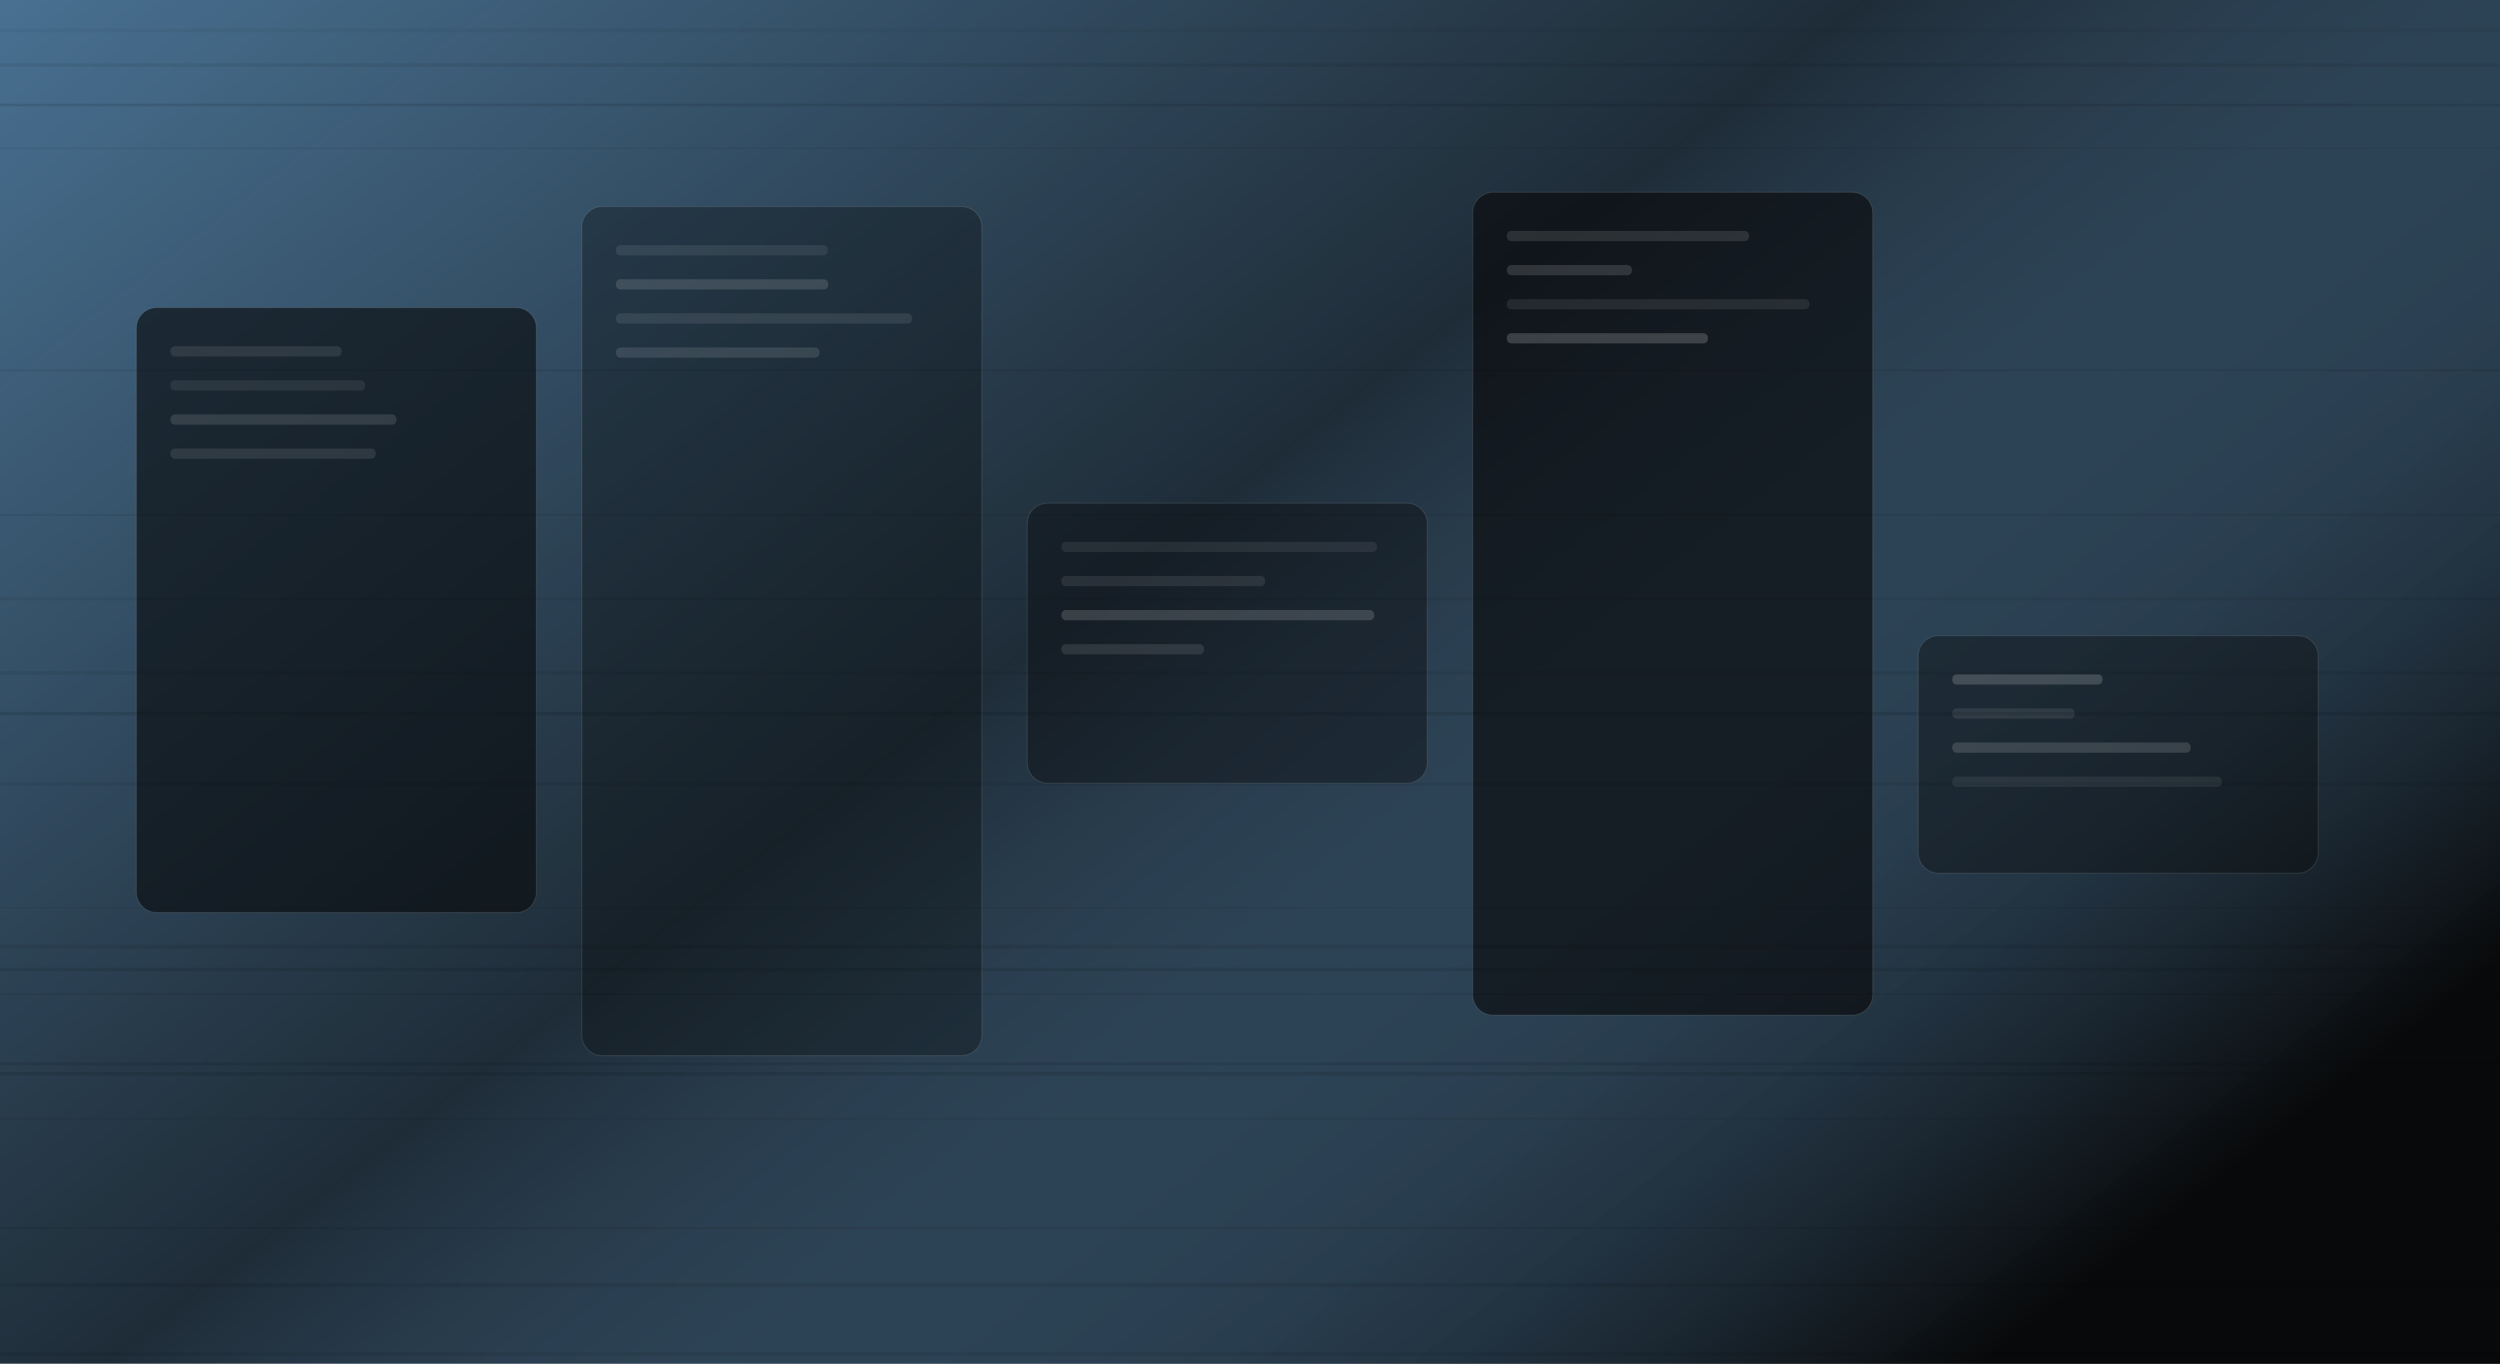
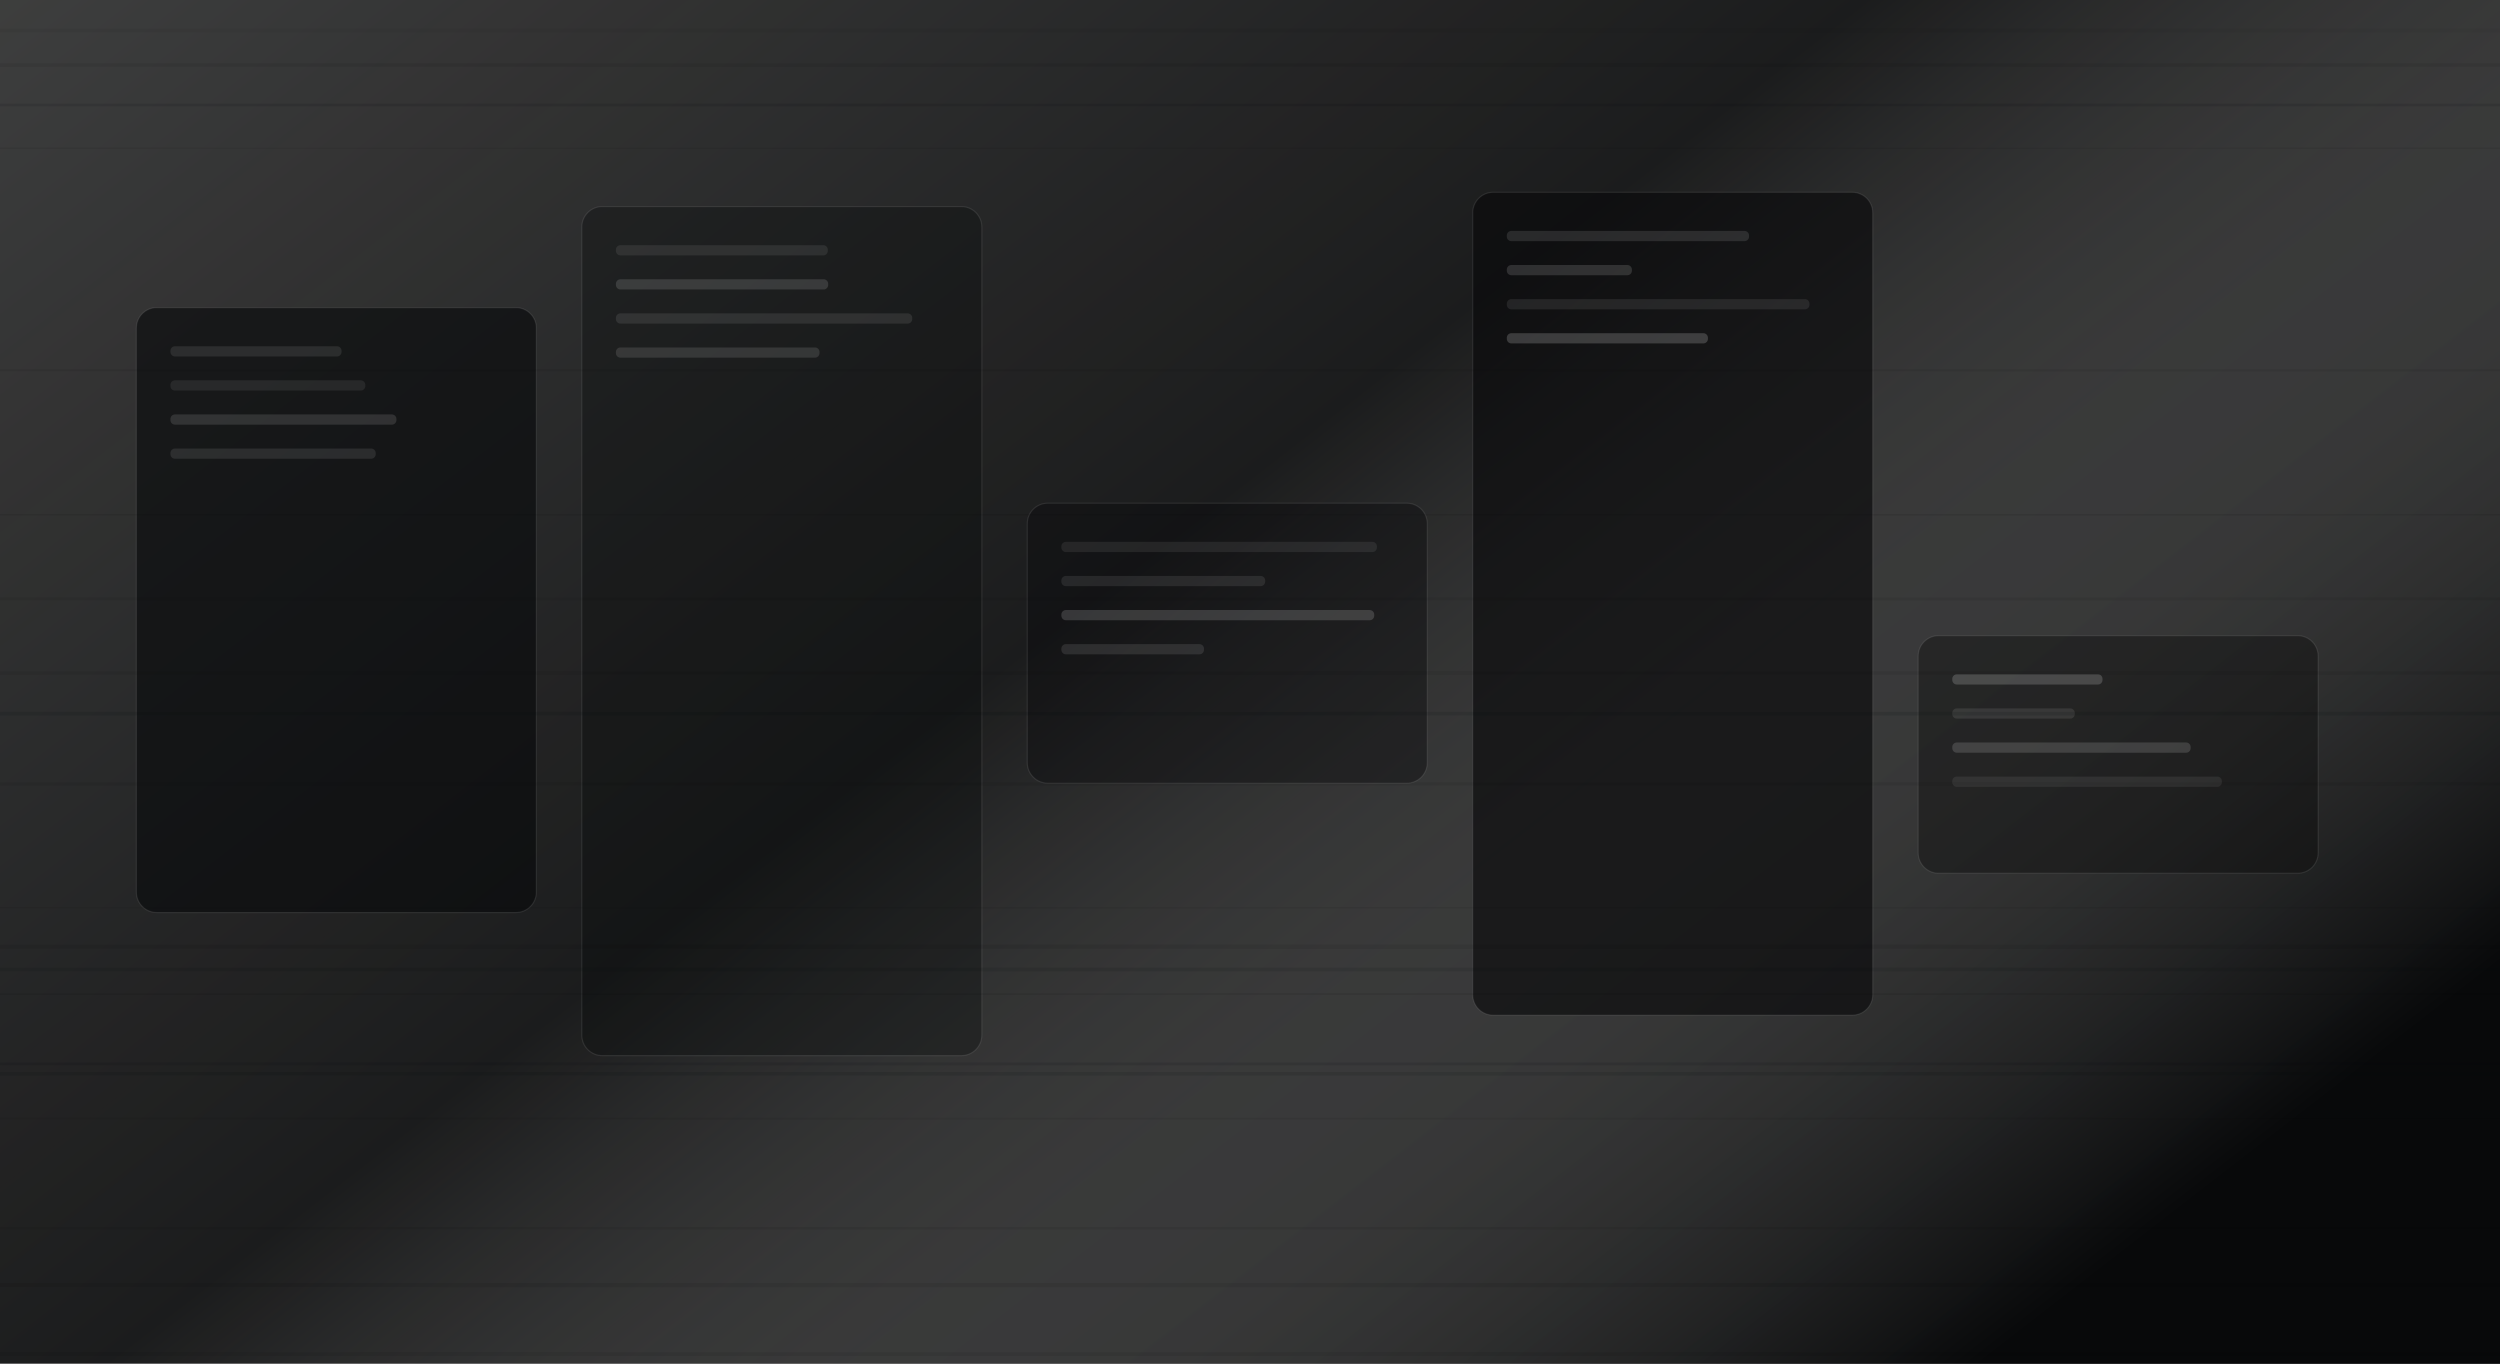
<svg xmlns="http://www.w3.org/2000/svg" viewBox="0 0 2200 1200" width="2200" height="1200" role="img">
  <defs>
    <linearGradient id="bg1" x1="0" y1="0" x2="1" y2="0.7">
-       <stop offset="0" stop-color="#7cc4ff" stop-opacity="0.55" />
-       <stop offset="0.5" stop-color="#7cc4ff" stop-opacity="0.18" />
+       <stop offset="0" stop-color="#b6b5b2" stop-opacity="0.3" />
+       <stop offset="0.5" stop-color="#b6b5b2" stop-opacity="0.1" />
      <stop offset="1" stop-color="#08090a" stop-opacity="1" />
    </linearGradient>
    <clipPath id="bc1">
      <rect width="2200" height="1200" />
    </clipPath>
  </defs>
  <g clip-path="url(#bc1)">
    <rect width="2200" height="1200" fill="#0a0b0c" />
    <rect width="2200" height="1200" fill="url(#bg1)" />
    <rect x="120" y="270.697" width="352" height="532.344" rx="18" fill="#08090a" fill-opacity="0.611" stroke="rgba(255,255,255,0.09)" />
    <rect x="150" y="304.697" width="150.571" height="9" rx="4" fill="rgba(255,255,255,0.093)" />
    <rect x="150" y="334.697" width="171.471" height="9" rx="4" fill="rgba(255,255,255,0.076)" />
    <rect x="150" y="364.697" width="198.856" height="9" rx="4" fill="rgba(255,255,255,0.12)" />
    <rect x="150" y="394.697" width="180.622" height="9" rx="4" fill="rgba(255,255,255,0.097)" />
    <rect x="512" y="181.756" width="352" height="747.201" rx="18" fill="#08090a" fill-opacity="0.341" stroke="rgba(255,255,255,0.09)" />
    <rect x="542" y="215.756" width="186.478" height="9" rx="4" fill="rgba(255,255,255,0.08)" />
    <rect x="542" y="245.756" width="186.792" height="9" rx="4" fill="rgba(255,255,255,0.131)" />
    <rect x="542" y="275.756" width="260.75" height="9" rx="4" fill="rgba(255,255,255,0.091)" />
    <rect x="542" y="305.756" width="179.184" height="9" rx="4" fill="rgba(255,255,255,0.117)" />
    <rect x="904" y="442.822" width="352" height="246.367" rx="18" fill="#08090a" fill-opacity="0.412" stroke="rgba(255,255,255,0.09)" />
    <rect x="934" y="476.822" width="277.699" height="9" rx="4" fill="rgba(255,255,255,0.078)" />
    <rect x="934" y="506.822" width="179.356" height="9" rx="4" fill="rgba(255,255,255,0.087)" />
    <rect x="934" y="536.822" width="275.317" height="9" rx="4" fill="rgba(255,255,255,0.153)" />
    <rect x="934" y="566.822" width="125.5" height="9" rx="4" fill="rgba(255,255,255,0.102)" />
    <rect x="1296" y="169.211" width="352" height="724.135" rx="18" fill="#08090a" fill-opacity="0.634" stroke="rgba(255,255,255,0.09)" />
    <rect x="1326" y="203.211" width="213.161" height="9" rx="4" fill="rgba(255,255,255,0.11)" />
    <rect x="1326" y="233.211" width="110.079" height="9" rx="4" fill="rgba(255,255,255,0.133)" />
    <rect x="1326" y="263.211" width="266.321" height="9" rx="4" fill="rgba(255,255,255,0.084)" />
    <rect x="1326" y="293.211" width="176.966" height="9" rx="4" fill="rgba(255,255,255,0.176)" />
    <rect x="1688" y="559.389" width="352" height="209.08" rx="18" fill="#08090a" fill-opacity="0.394" stroke="rgba(255,255,255,0.09)" />
    <rect x="1718" y="593.389" width="132.202" height="9" rx="4" fill="rgba(255,255,255,0.168)" />
    <rect x="1718" y="623.389" width="107.809" height="9" rx="4" fill="rgba(255,255,255,0.093)" />
    <rect x="1718" y="653.389" width="209.77" height="9" rx="4" fill="rgba(255,255,255,0.144)" />
    <rect x="1718" y="683.389" width="237.241" height="9" rx="4" fill="rgba(255,255,255,0.073)" />
    <line x1="0" y1="57.25" x2="2200" y2="57.25" stroke="#08090a" stroke-opacity="0.071" stroke-width="3.108" />
    <line x1="0" y1="944.932" x2="2200" y2="944.932" stroke="#08090a" stroke-opacity="0.116" stroke-width="3.237" />
    <line x1="0" y1="26.85" x2="2200" y2="26.85" stroke="#08090a" stroke-opacity="0.045" stroke-width="3.455" />
    <line x1="0" y1="628.056" x2="2200" y2="628.056" stroke="#08090a" stroke-opacity="0.119" stroke-width="3.209" />
    <line x1="0" y1="874.867" x2="2200" y2="874.867" stroke="#08090a" stroke-opacity="0.082" stroke-width="1.655" />
    <line x1="0" y1="798.797" x2="2200" y2="798.797" stroke="#08090a" stroke-opacity="0.066" stroke-width="1.481" />
    <line x1="0" y1="1191.573" x2="2200" y2="1191.573" stroke="#08090a" stroke-opacity="0.067" stroke-width="3.386" />
    <line x1="0" y1="984.378" x2="2200" y2="984.378" stroke="#08090a" stroke-opacity="0.065" stroke-width="1.633" />
    <line x1="0" y1="853.133" x2="2200" y2="853.133" stroke="#08090a" stroke-opacity="0.112" stroke-width="3.177" />
    <line x1="0" y1="92.398" x2="2200" y2="92.398" stroke="#08090a" stroke-opacity="0.106" stroke-width="2.342" />
    <line x1="0" y1="130.529" x2="2200" y2="130.529" stroke="#08090a" stroke-opacity="0.063" stroke-width="1.375" />
    <line x1="0" y1="936.218" x2="2200" y2="936.218" stroke="#08090a" stroke-opacity="0.105" stroke-width="2.588" />
    <line x1="0" y1="833.101" x2="2200" y2="833.101" stroke="#08090a" stroke-opacity="0.077" stroke-width="3.76" />
    <line x1="0" y1="527.08" x2="2200" y2="527.08" stroke="#08090a" stroke-opacity="0.064" stroke-width="2.624" />
    <line x1="0" y1="689.865" x2="2200" y2="689.865" stroke="#08090a" stroke-opacity="0.068" stroke-width="3.01" />
    <line x1="0" y1="1130.831" x2="2200" y2="1130.831" stroke="#08090a" stroke-opacity="0.082" stroke-width="3.701" />
    <line x1="0" y1="1080.789" x2="2200" y2="1080.789" stroke="#08090a" stroke-opacity="0.071" stroke-width="2.289" />
    <line x1="0" y1="325.847" x2="2200" y2="325.847" stroke="#08090a" stroke-opacity="0.077" stroke-width="1.868" />
    <line x1="0" y1="592.268" x2="2200" y2="592.268" stroke="#08090a" stroke-opacity="0.069" stroke-width="3.193" />
    <line x1="0" y1="453.01" x2="2200" y2="453.01" stroke="#08090a" stroke-opacity="0.085" stroke-width="1.385" />
  </g>
</svg>
